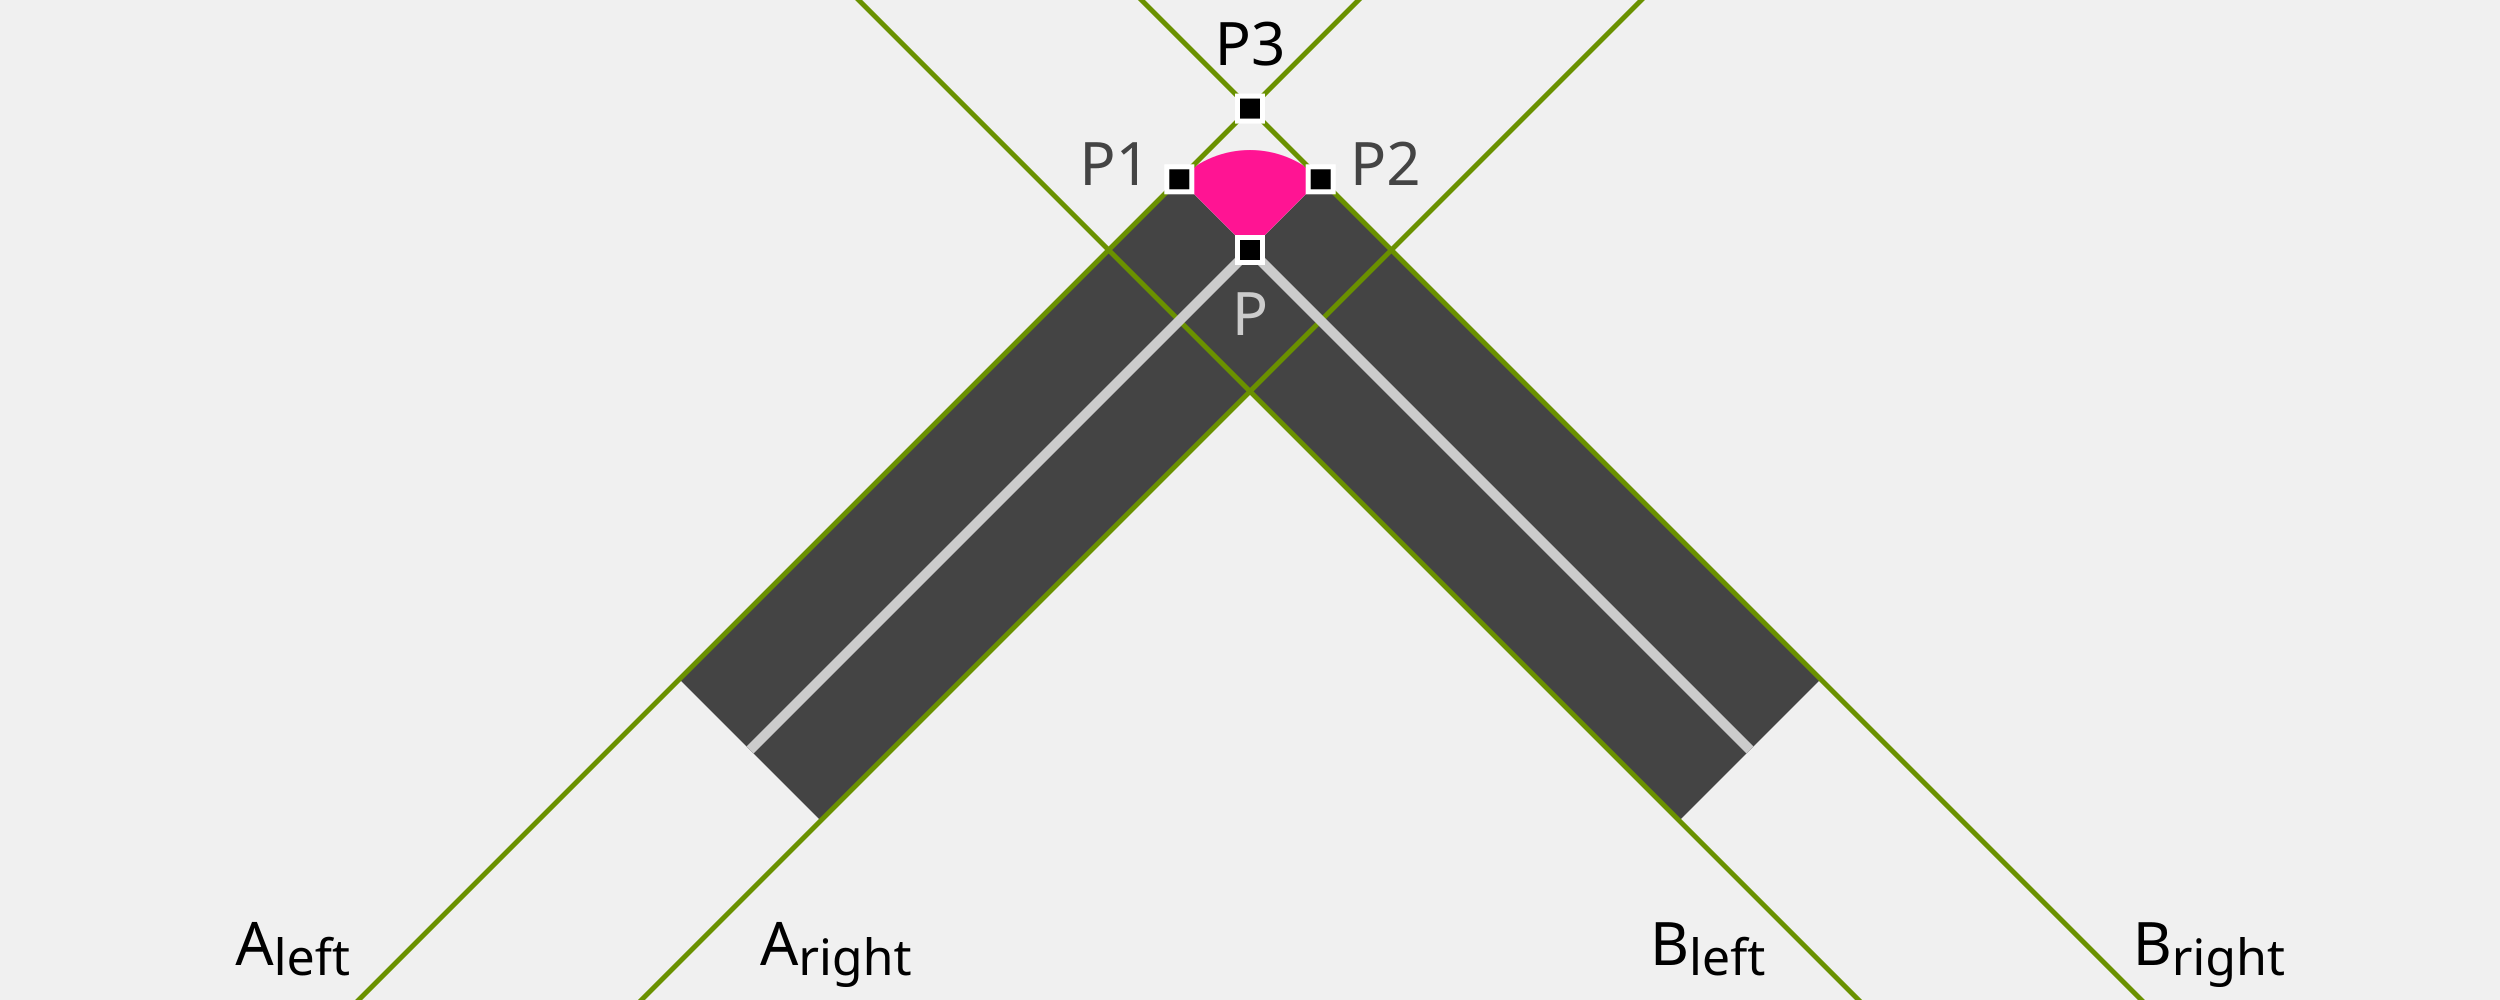
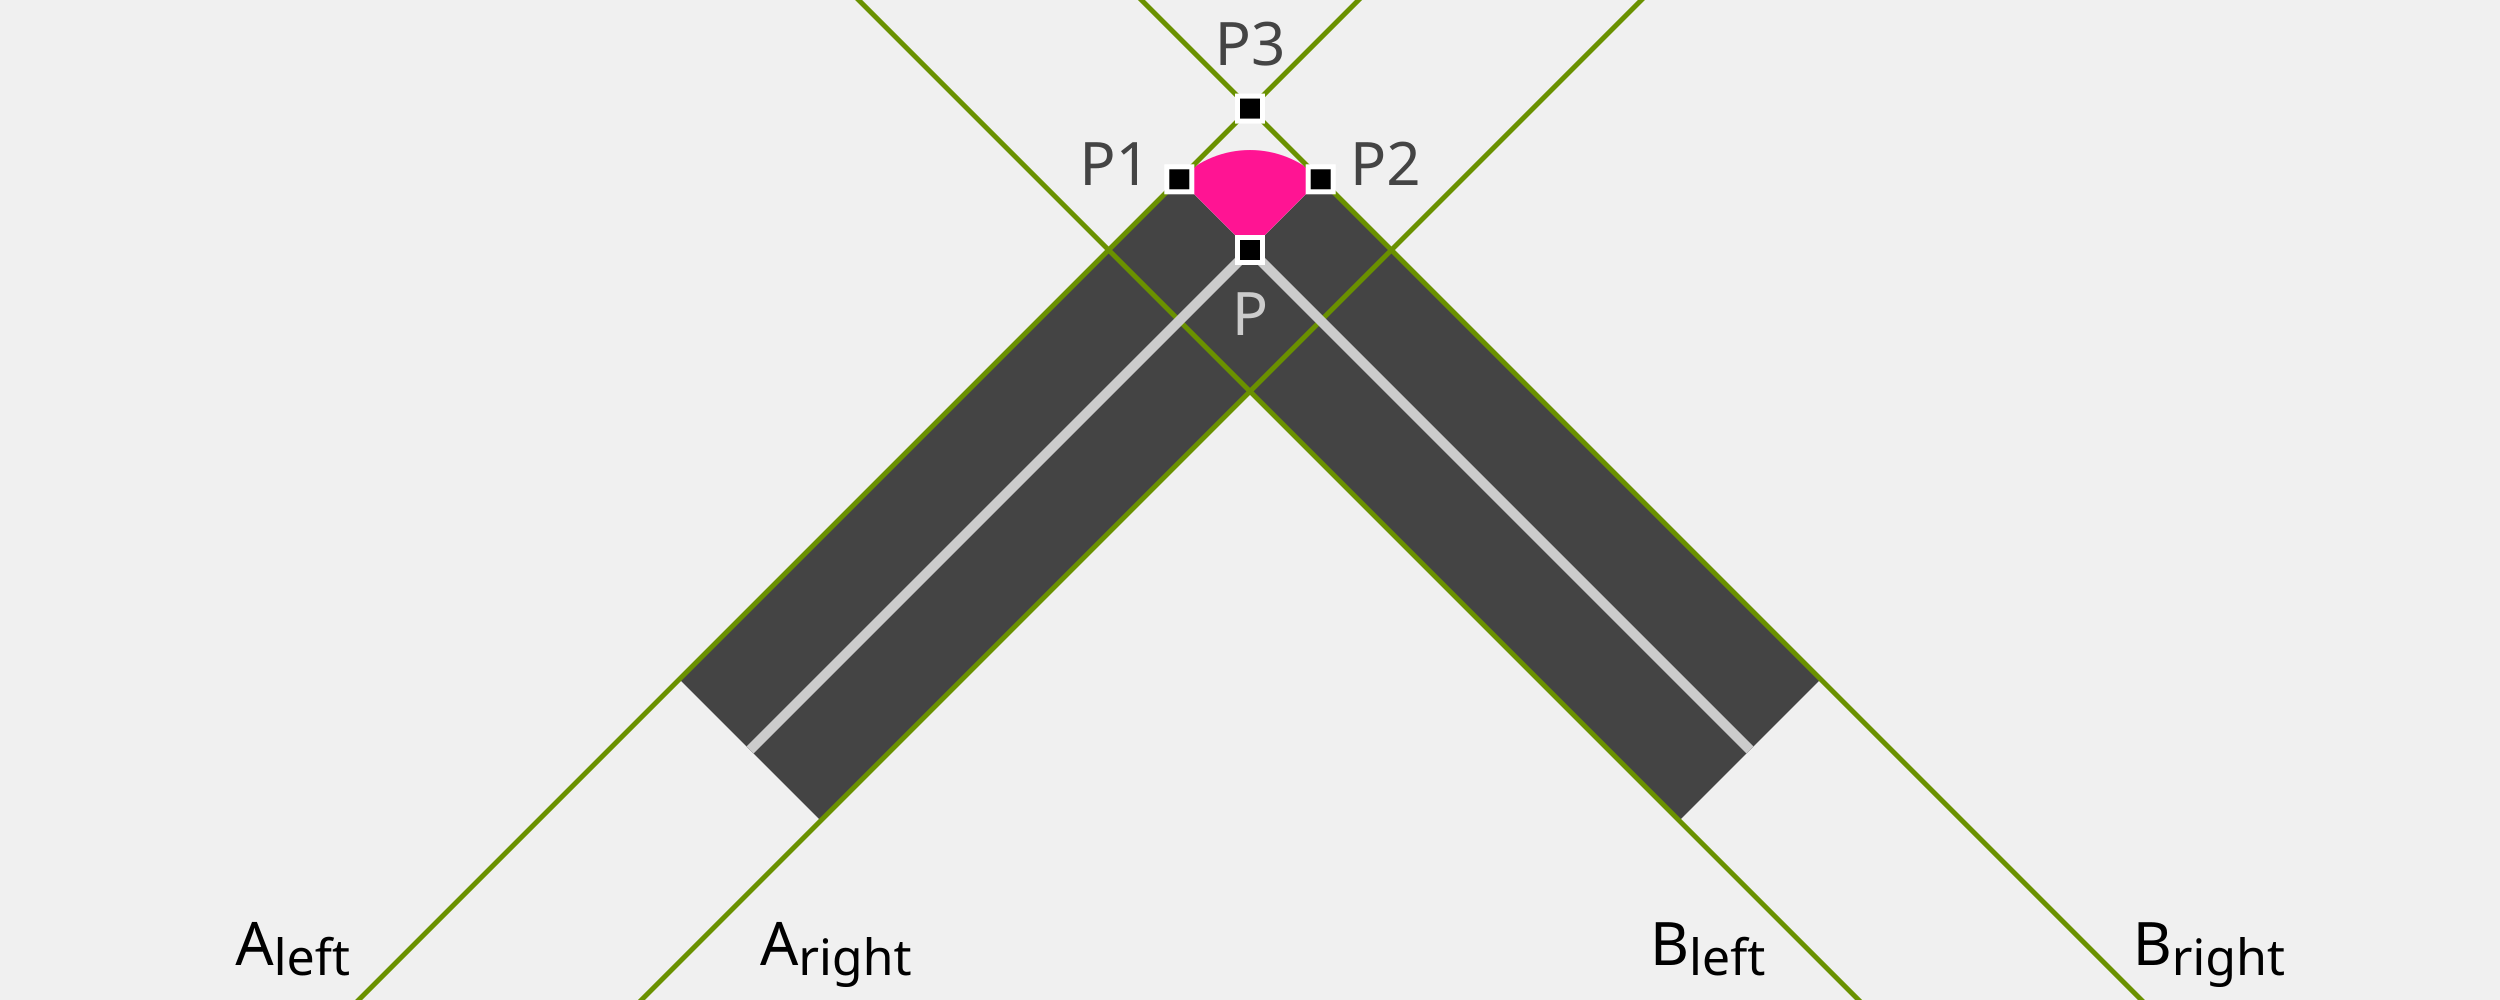
<svg xmlns="http://www.w3.org/2000/svg" xmlns:xlink="http://www.w3.org/1999/xlink" width="500" height="200">
  <defs>
    <g id="dot">
      <rect x="-3" y="-3" width="6" height="6" fill="white" />
      <rect x="-2" y="-2" width="4" height="4" fill="black" />
    </g>
  </defs>
  <g transform="translate(100,0)">
    <g stroke-width="40" stroke="#444">
      <path d="M 50,150 L 150,50" />
      <path d="M 150,50 L 250,150" />
    </g>
    <path fill="deeppink" d="M 135.86,35.86 L 150,50 164.14,35.86 A 20,20 0 0 0 135.86,35.86" />
    <g stroke="#6a9100" xstroke-dasharray="4" fill="none">
      <path transform="translate(-14.14, -14.14)" d="M -50,250 L 200,0" />
      <path transform="translate(14.14, 14.14)" d="M -50,250 L 250,-50" />
      <path transform="translate(-14.14, 14.14)" d="M 50,-50 350,250" />
      <path transform="translate(14.14, -14.14)" d="M 50,-50 350,250" />
    </g>
    <path d="M 50,150 L 150,50 250,150" stroke-width="2" stroke="#ccc" fill="none" />
    <use xlink:href="#dot" x="150" y="50" />
    <use xlink:href="#dot" x="135.86" y="35.86" />
    <use xlink:href="#dot" x="164.14" y="35.86" />
    <use xlink:href="#dot" x="150" y="21.72" />
    <g font-family="sans-serif" font-size="12px">
      <text x="150" y="67" text-anchor="middle" fill="#ccc">P</text>
      <text x="130" y="37" text-anchor="end" fill="#444">P1</text>
      <text x="170" y="37" fill="#444">P2</text>
-       <text x="150" y="13" text-anchor="middle">P3</text>
+       <text x="150" y="13" text-anchor="middle" fill="#444">P3</text>
      <text x="-30" y="193" text-anchor="end">A<tspan dy="2" font-size="10px">left</tspan>
      </text>
      <text x="52" y="193">A<tspan dy="2" font-size="10px">right</tspan>
      </text>
      <text x="230" y="193">B<tspan dy="2" font-size="10px">left</tspan>
      </text>
      <text x="357" y="193" text-anchor="end">B<tspan dy="2" font-size="10px">right</tspan>
      </text>
    </g>
  </g>
</svg>
